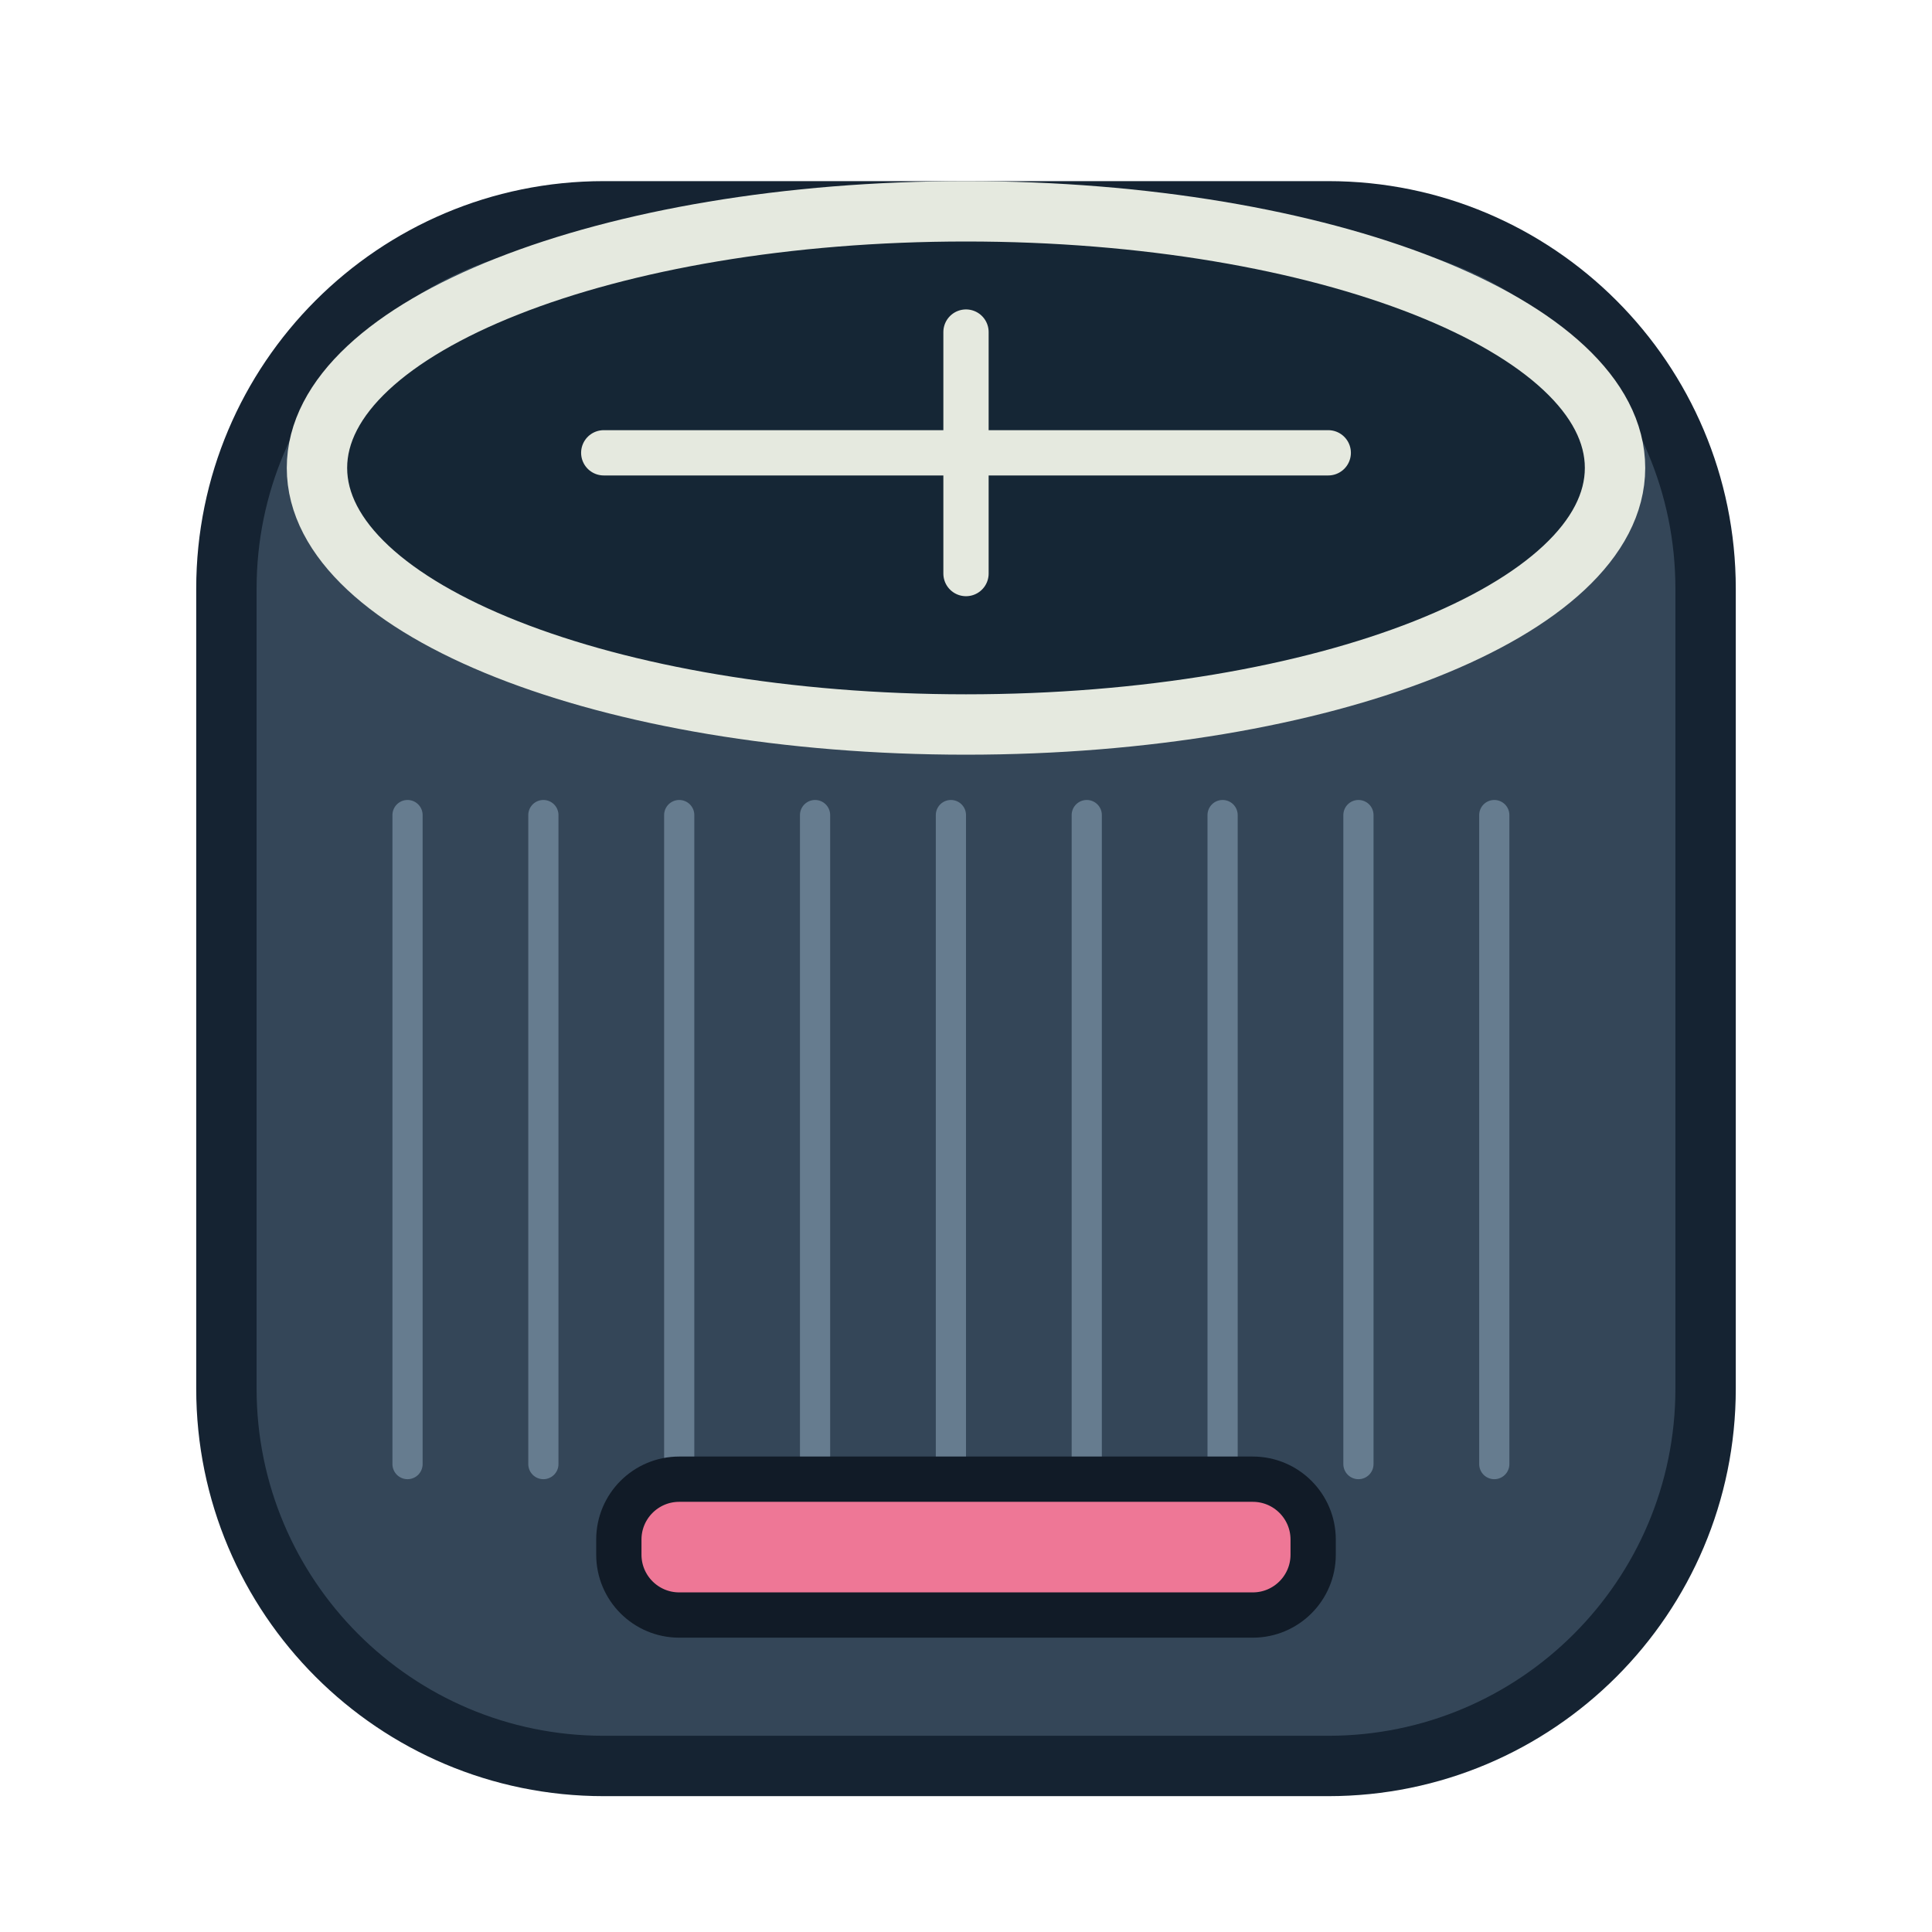
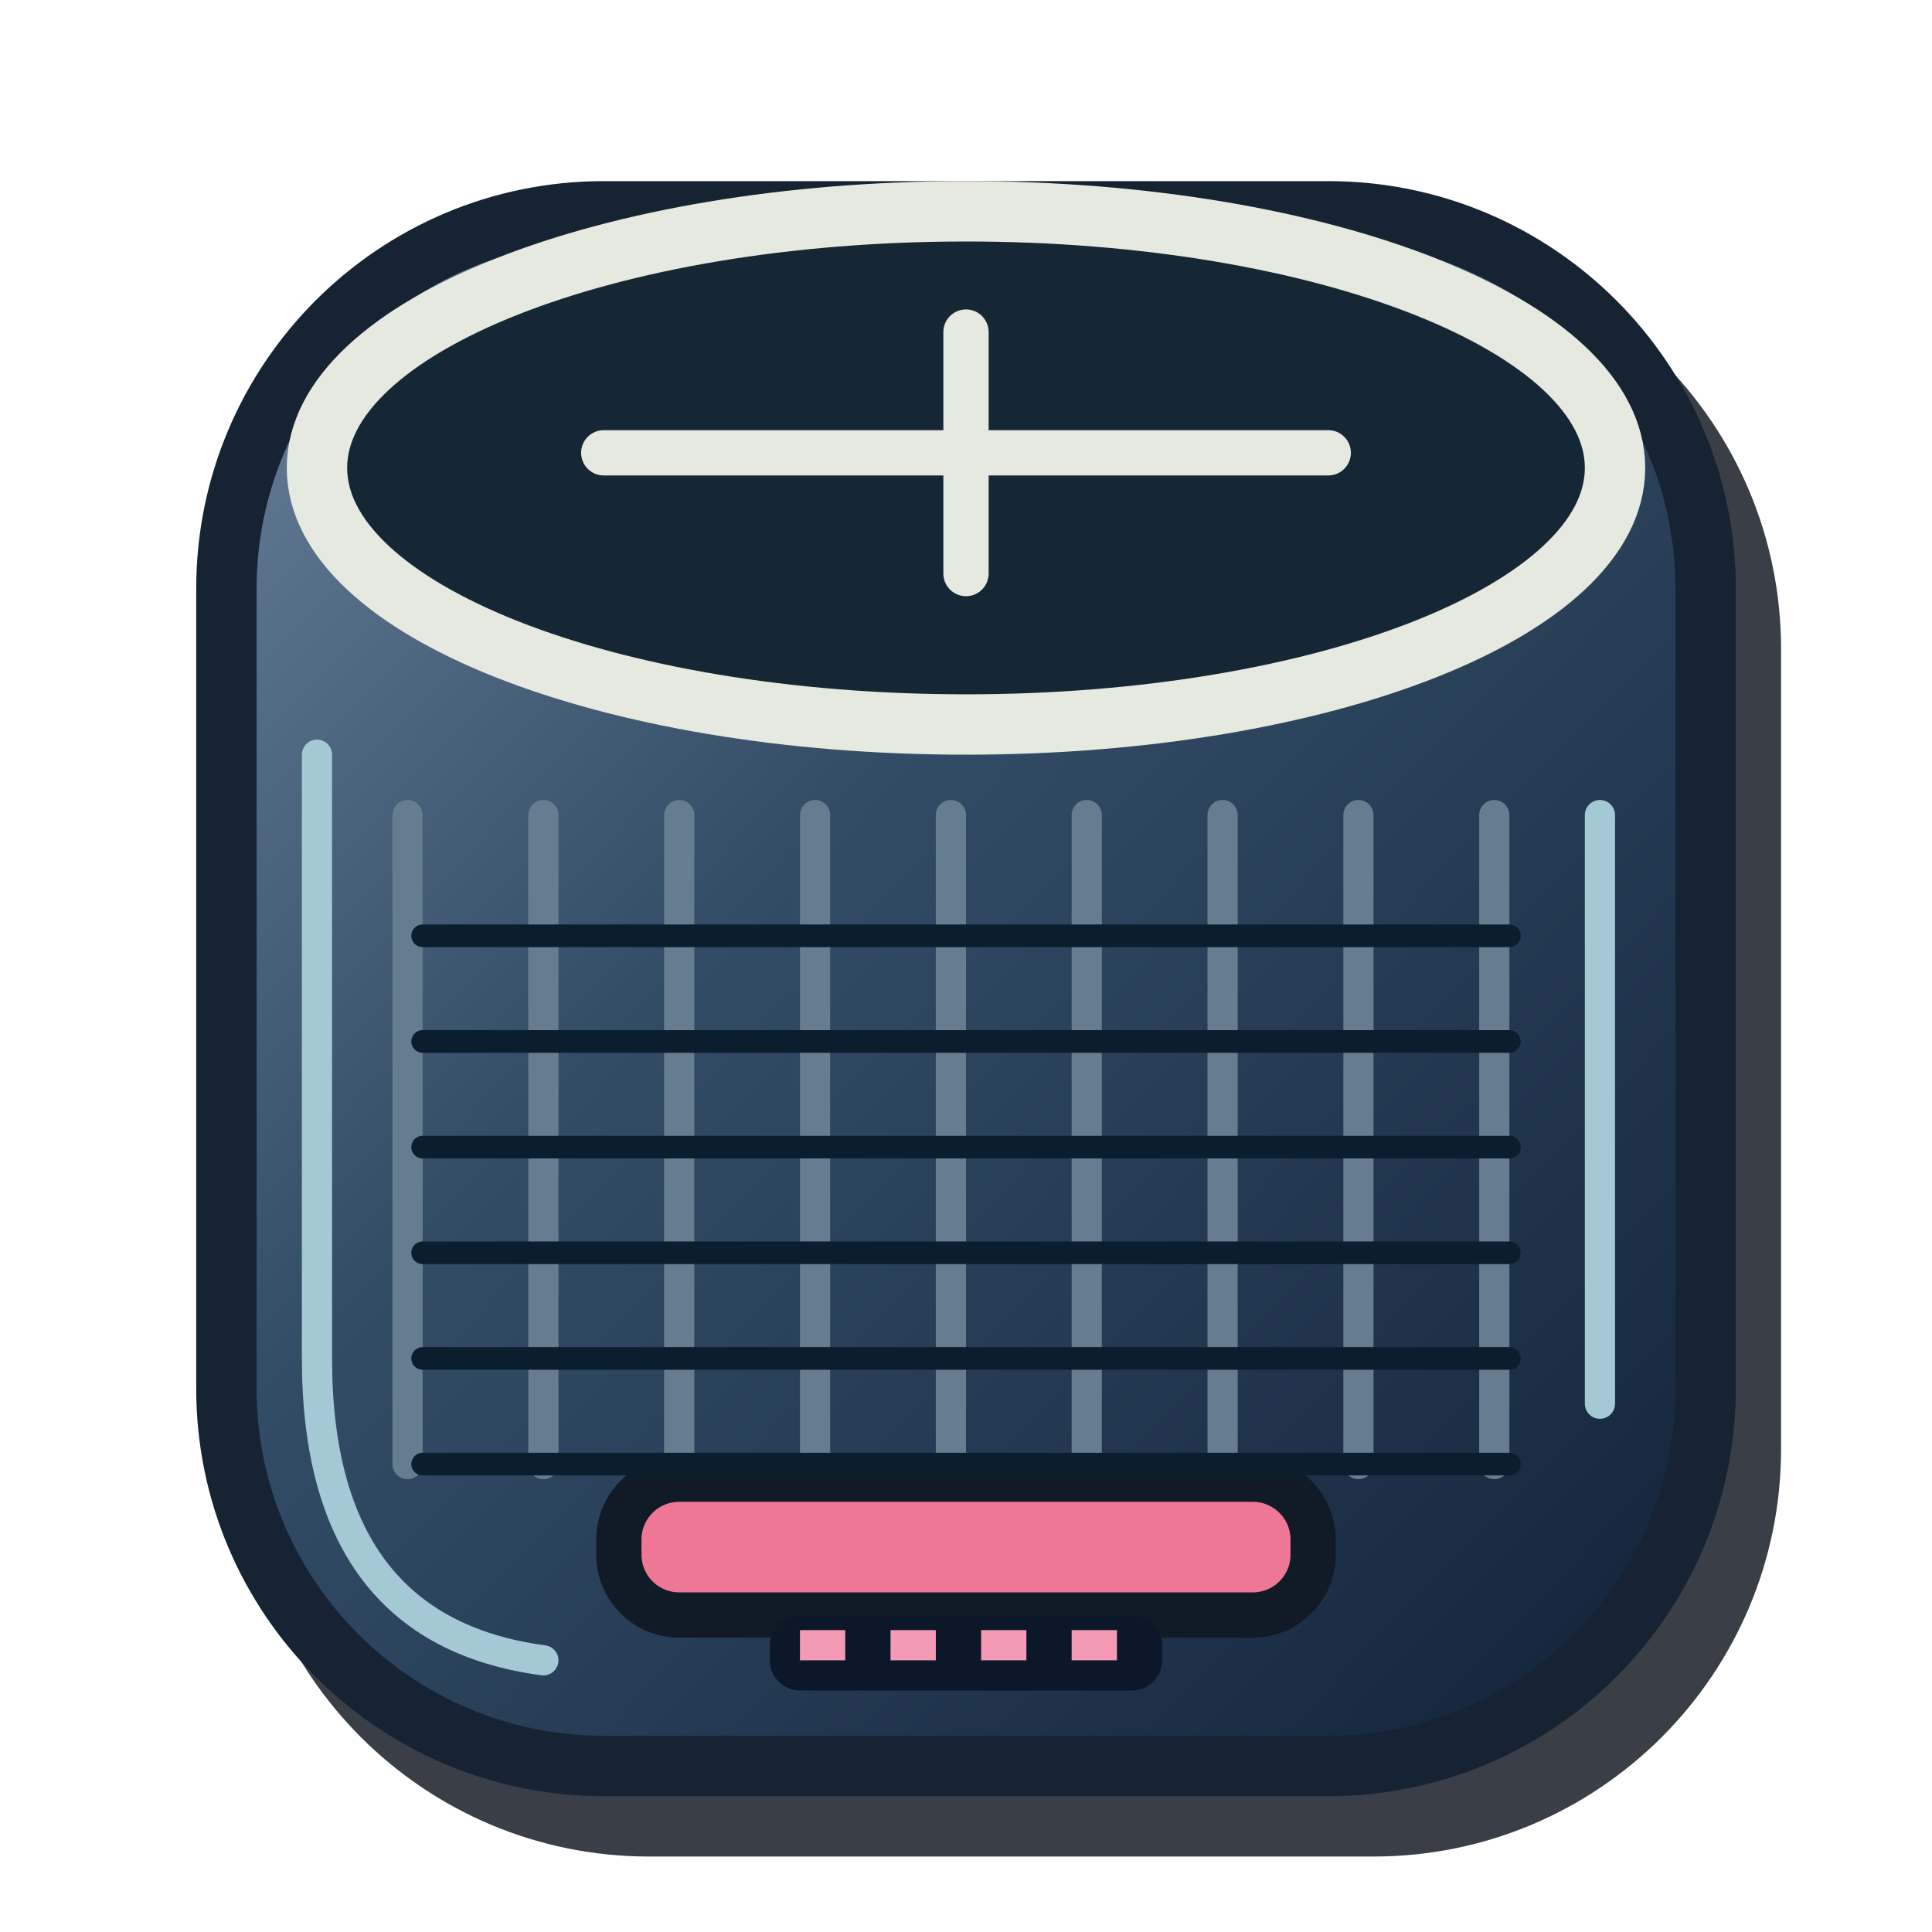
<svg xmlns="http://www.w3.org/2000/svg" width="128" height="128" viewBox="0 0 128 128">
  <g stroke-linecap="round" stroke-linejoin="round">
-     <rect x="15" y="14" width="98" height="103" rx="25" fill="#344658" stroke="#152332" stroke-width="4" />
+     <defs>
+       <linearGradient id="pearl" x1="0" y1="0" x2="1" y2="1">
+         <stop stop-color="#fcfff5" />
+         <stop offset=".38" stop-color="#d8e4e9" />
+         <stop offset=".62" stop-color="#a6bac8" />
+         <stop offset="1" stop-color="#667b91" />
+       </linearGradient>
+       <linearGradient id="body" x1="0" y1="0" x2="1" y2="1">
+         <stop stop-color="#6b829c" />
+         <stop offset=".4" stop-color="#334c66" />
+         <stop offset="1" stop-color="#102237" />
+       </linearGradient>
+       <linearGradient id="glass" x1="0" y1="0" x2=".7" y2="1">
+         <stop stop-color="#456885" />
+         <stop offset=".4" stop-color="#19384e" />
+         <stop offset="1" stop-color="#081424" />
+       </linearGradient>
+       <linearGradient id="steel" x1="0" y1="0" x2="1" y2="0">
+         <stop stop-color="#d6d1b9" />
+         <stop offset=".35" stop-color="#7d8e9f" />
+         <stop offset=".7" stop-color="#56647b" />
+         <stop offset="1" stop-color="#bdc1b5" />
+       </linearGradient>
+     </defs>
+     <g transform="translate(3 4)" opacity=".8">
+       <rect x="15" y="14" width="98" height="103" rx="25" fill="#070e19" stroke="#070e19" stroke-width="4" />
+       <ellipse cx="64" cy="31" rx="43" ry="17" fill="#070e19" stroke="#070e19" stroke-width="4" />
+       <path d="M27 54v43" fill="none" stroke="#070e19" stroke-width="2" stroke-linecap="round" stroke-linejoin="round" />
+       <path d="M36 54v43" fill="none" stroke="#070e19" stroke-width="2" stroke-linecap="round" stroke-linejoin="round" />
+       <path d="M45 54v43" fill="none" stroke="#070e19" stroke-width="2" stroke-linecap="round" stroke-linejoin="round" />
+       <path d="M54 54v43" fill="none" stroke="#070e19" stroke-width="2" stroke-linecap="round" stroke-linejoin="round" />
+       <path d="M63 54v43" fill="none" stroke="#070e19" stroke-width="2" stroke-linecap="round" stroke-linejoin="round" />
+       <path d="M72 54v43" fill="none" stroke="#070e19" stroke-width="2" stroke-linecap="round" stroke-linejoin="round" />
+       <path d="M81 54v43" fill="none" stroke="#070e19" stroke-width="2" stroke-linecap="round" stroke-linejoin="round" />
+       <path d="M90 54v43" fill="none" stroke="#070e19" stroke-width="2" stroke-linecap="round" stroke-linejoin="round" />
+       <path d="M99 54v43" fill="none" stroke="#070e19" stroke-width="2" stroke-linecap="round" stroke-linejoin="round" />
+       <path d="M40 30h48M64 22v16" fill="none" stroke="#070e19" stroke-width="3" stroke-linecap="round" stroke-linejoin="round" />
+       <rect x="41" y="98" width="46" height="9" rx="4" fill="#070e19" stroke="#070e19" stroke-width="3" />
+     </g>
+     <rect x="15" y="14" width="98" height="103" rx="25" fill="url(#body)" stroke="#152332" stroke-width="4" />
    <ellipse cx="64" cy="31" rx="43" ry="17" fill="#152635" stroke="#e5e9df" stroke-width="4" />
    <path d="M27 54v43" fill="none" stroke="#667c8f" stroke-width="2" stroke-linecap="round" stroke-linejoin="round" />
    <path d="M36 54v43" fill="none" stroke="#667c8f" stroke-width="2" stroke-linecap="round" stroke-linejoin="round" />
    <path d="M45 54v43" fill="none" stroke="#667c8f" stroke-width="2" stroke-linecap="round" stroke-linejoin="round" />
    <path d="M54 54v43" fill="none" stroke="#667c8f" stroke-width="2" stroke-linecap="round" stroke-linejoin="round" />
    <path d="M63 54v43" fill="none" stroke="#667c8f" stroke-width="2" stroke-linecap="round" stroke-linejoin="round" />
    <path d="M72 54v43" fill="none" stroke="#667c8f" stroke-width="2" stroke-linecap="round" stroke-linejoin="round" />
    <path d="M81 54v43" fill="none" stroke="#667c8f" stroke-width="2" stroke-linecap="round" stroke-linejoin="round" />
    <path d="M90 54v43" fill="none" stroke="#667c8f" stroke-width="2" stroke-linecap="round" stroke-linejoin="round" />
    <path d="M99 54v43" fill="none" stroke="#667c8f" stroke-width="2" stroke-linecap="round" stroke-linejoin="round" />
    <path d="M40 30h48M64 22v16" fill="none" stroke="#e5e9df" stroke-width="3" stroke-linecap="round" stroke-linejoin="round" />
    <rect x="41" y="98" width="46" height="9" rx="4" fill="#ee7796" stroke="#111b27" stroke-width="3" />
+     <path d="M28 62h72" fill="none" stroke="#0b1e2d" stroke-width="1.5" stroke-linecap="round" stroke-linejoin="round" />
+     <path d="M28 69h72" fill="none" stroke="#0b1e2d" stroke-width="1.5" stroke-linecap="round" stroke-linejoin="round" />
+     <path d="M28 76h72" fill="none" stroke="#0b1e2d" stroke-width="1.5" stroke-linecap="round" stroke-linejoin="round" />
+     <path d="M28 83h72" fill="none" stroke="#0b1e2d" stroke-width="1.5" stroke-linecap="round" stroke-linejoin="round" />
+     <path d="M28 90h72" fill="none" stroke="#0b1e2d" stroke-width="1.5" stroke-linecap="round" stroke-linejoin="round" />
+     <path d="M28 97h72" fill="none" stroke="#0b1e2d" stroke-width="1.5" stroke-linecap="round" stroke-linejoin="round" />
+     <path d="M21 50v40q0 18 15 20M106 54v39" fill="none" stroke="#a4c8d4" stroke-width="2" stroke-linecap="round" stroke-linejoin="round" />
+     <rect x="51" y="107" width="26" height="5" rx="2" fill="#0c1829" stroke="#111b27" stroke-width="0" />
+     <rect x="53" y="108" width="3" height="2" rx="0" fill="#f59ab5" stroke="#111b27" stroke-width="0" />
+     <rect x="59" y="108" width="3" height="2" rx="0" fill="#f59ab5" stroke="#111b27" stroke-width="0" />
+     <rect x="65" y="108" width="3" height="2" rx="0" fill="#f59ab5" stroke="#111b27" stroke-width="0" />
+     <rect x="71" y="108" width="3" height="2" rx="0" fill="#f59ab5" stroke="#111b27" stroke-width="0" />
  </g>
</svg>
